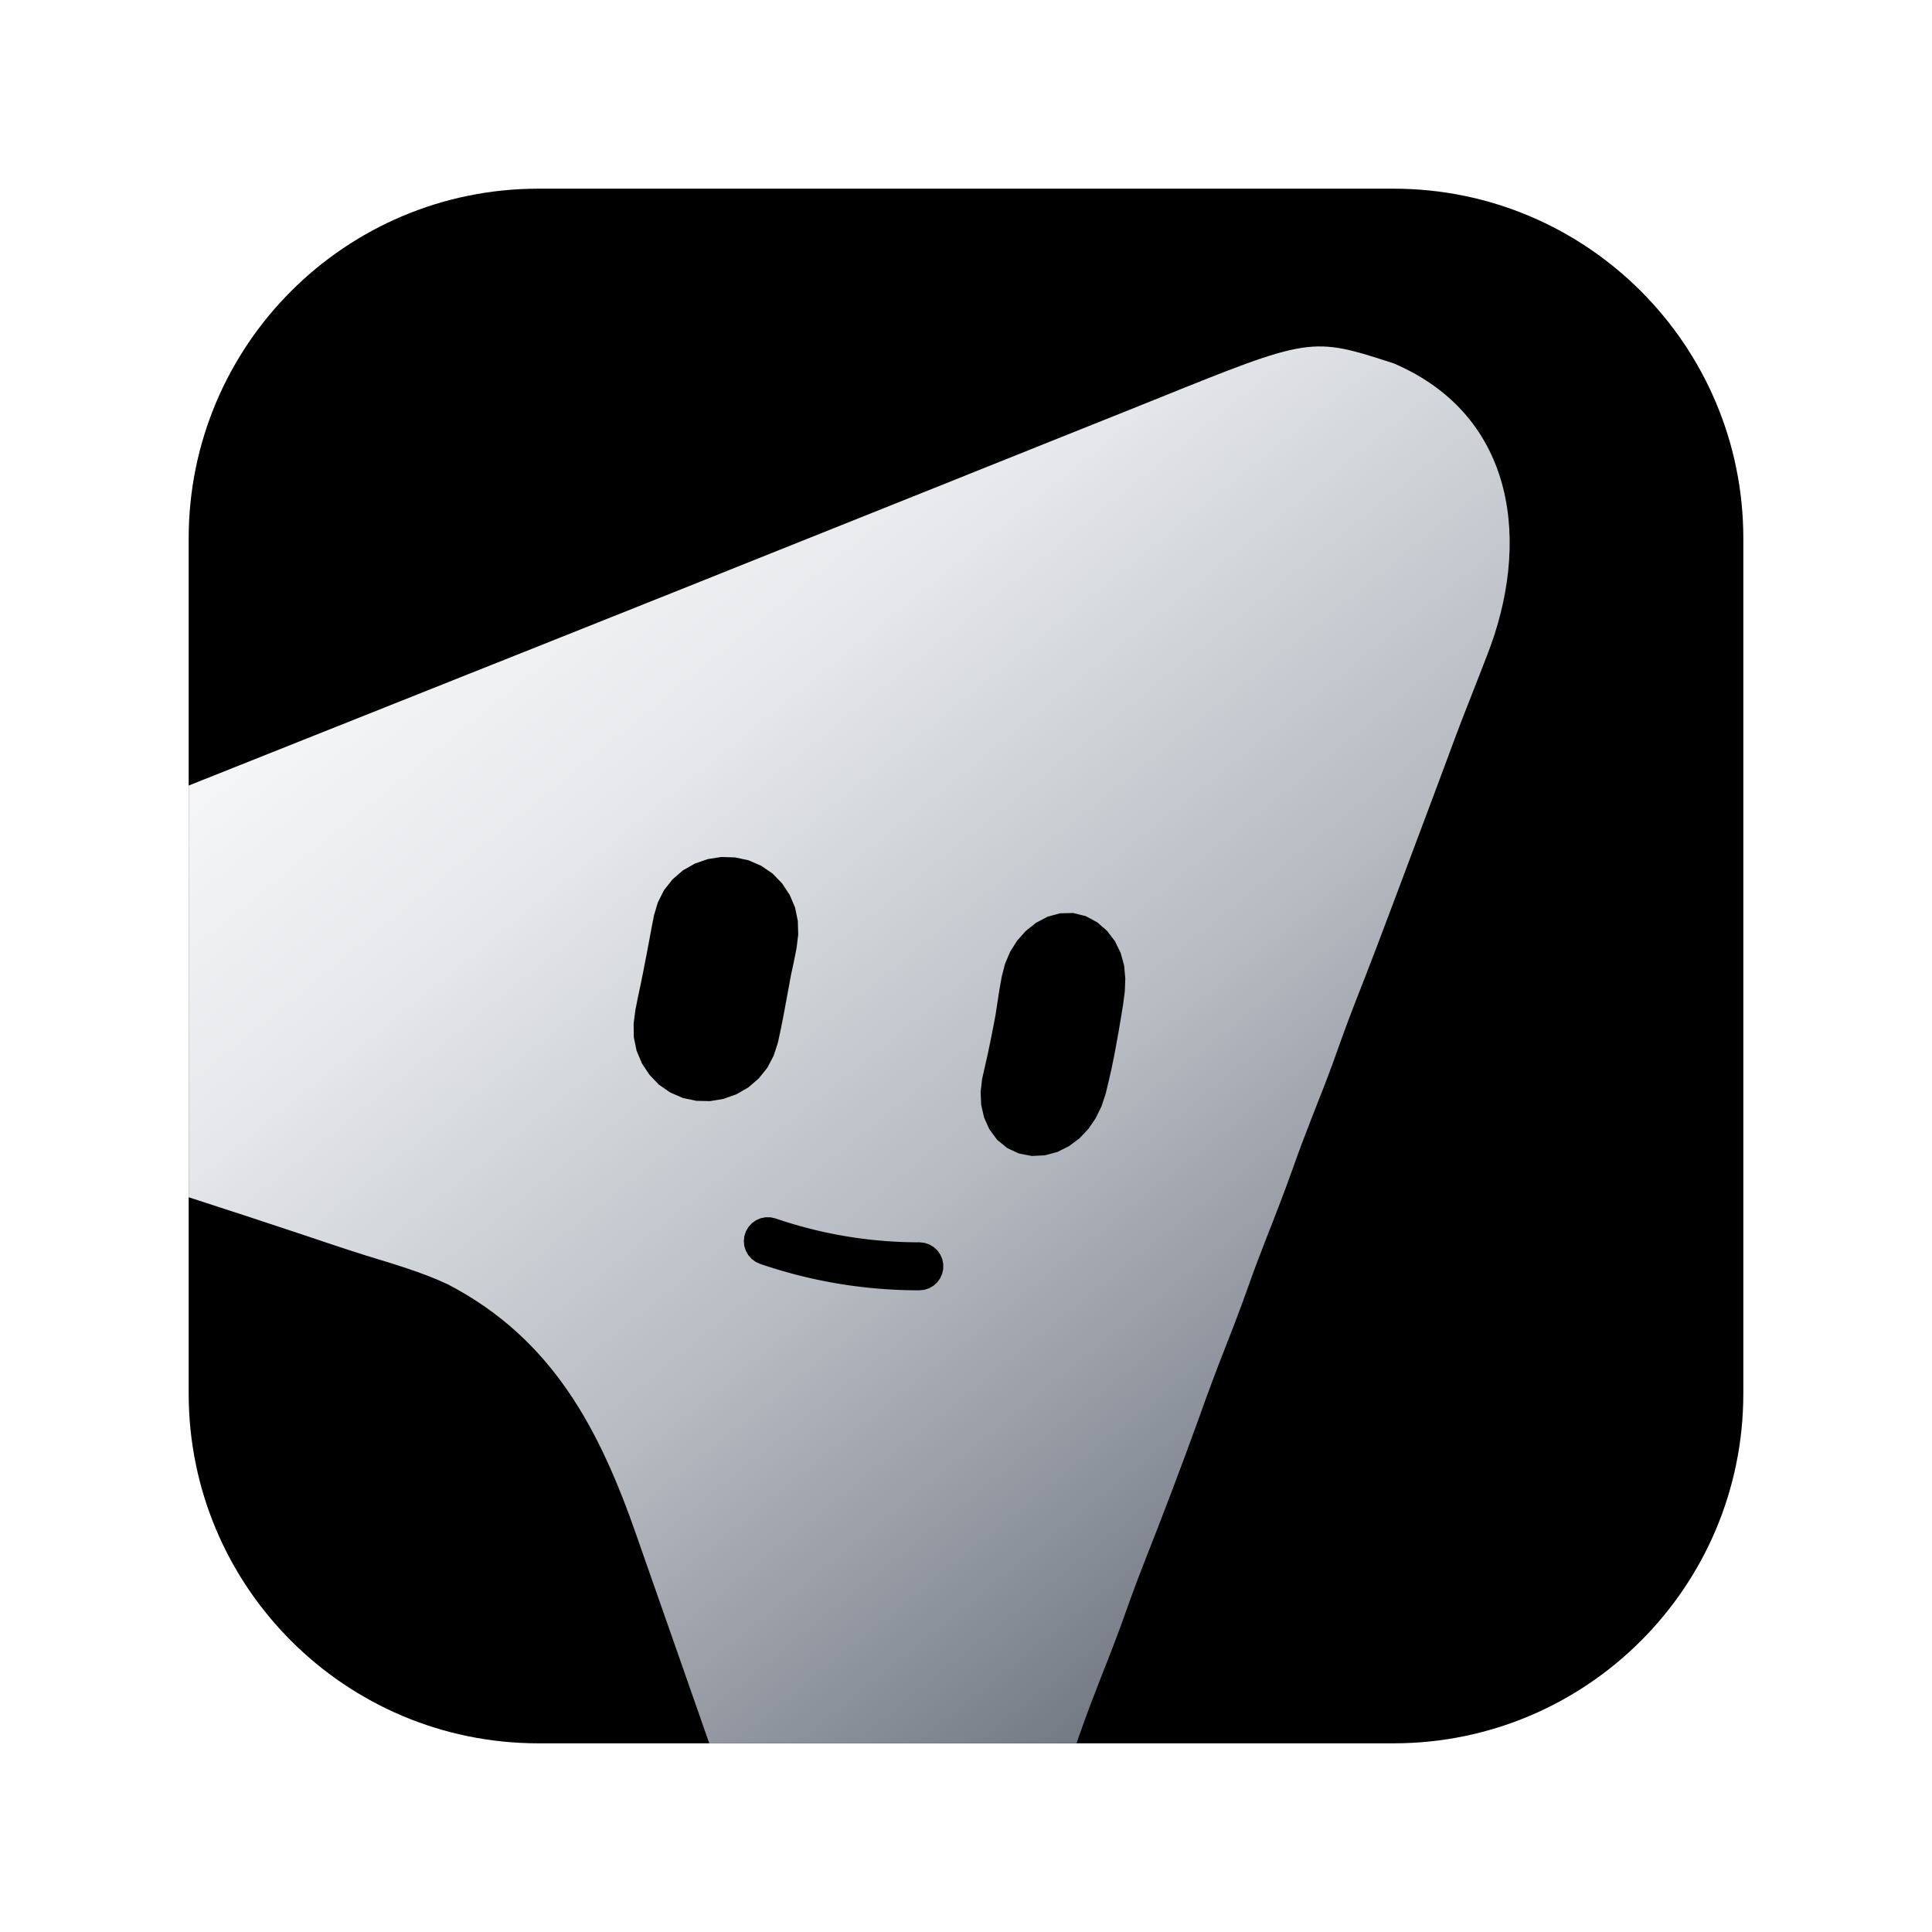
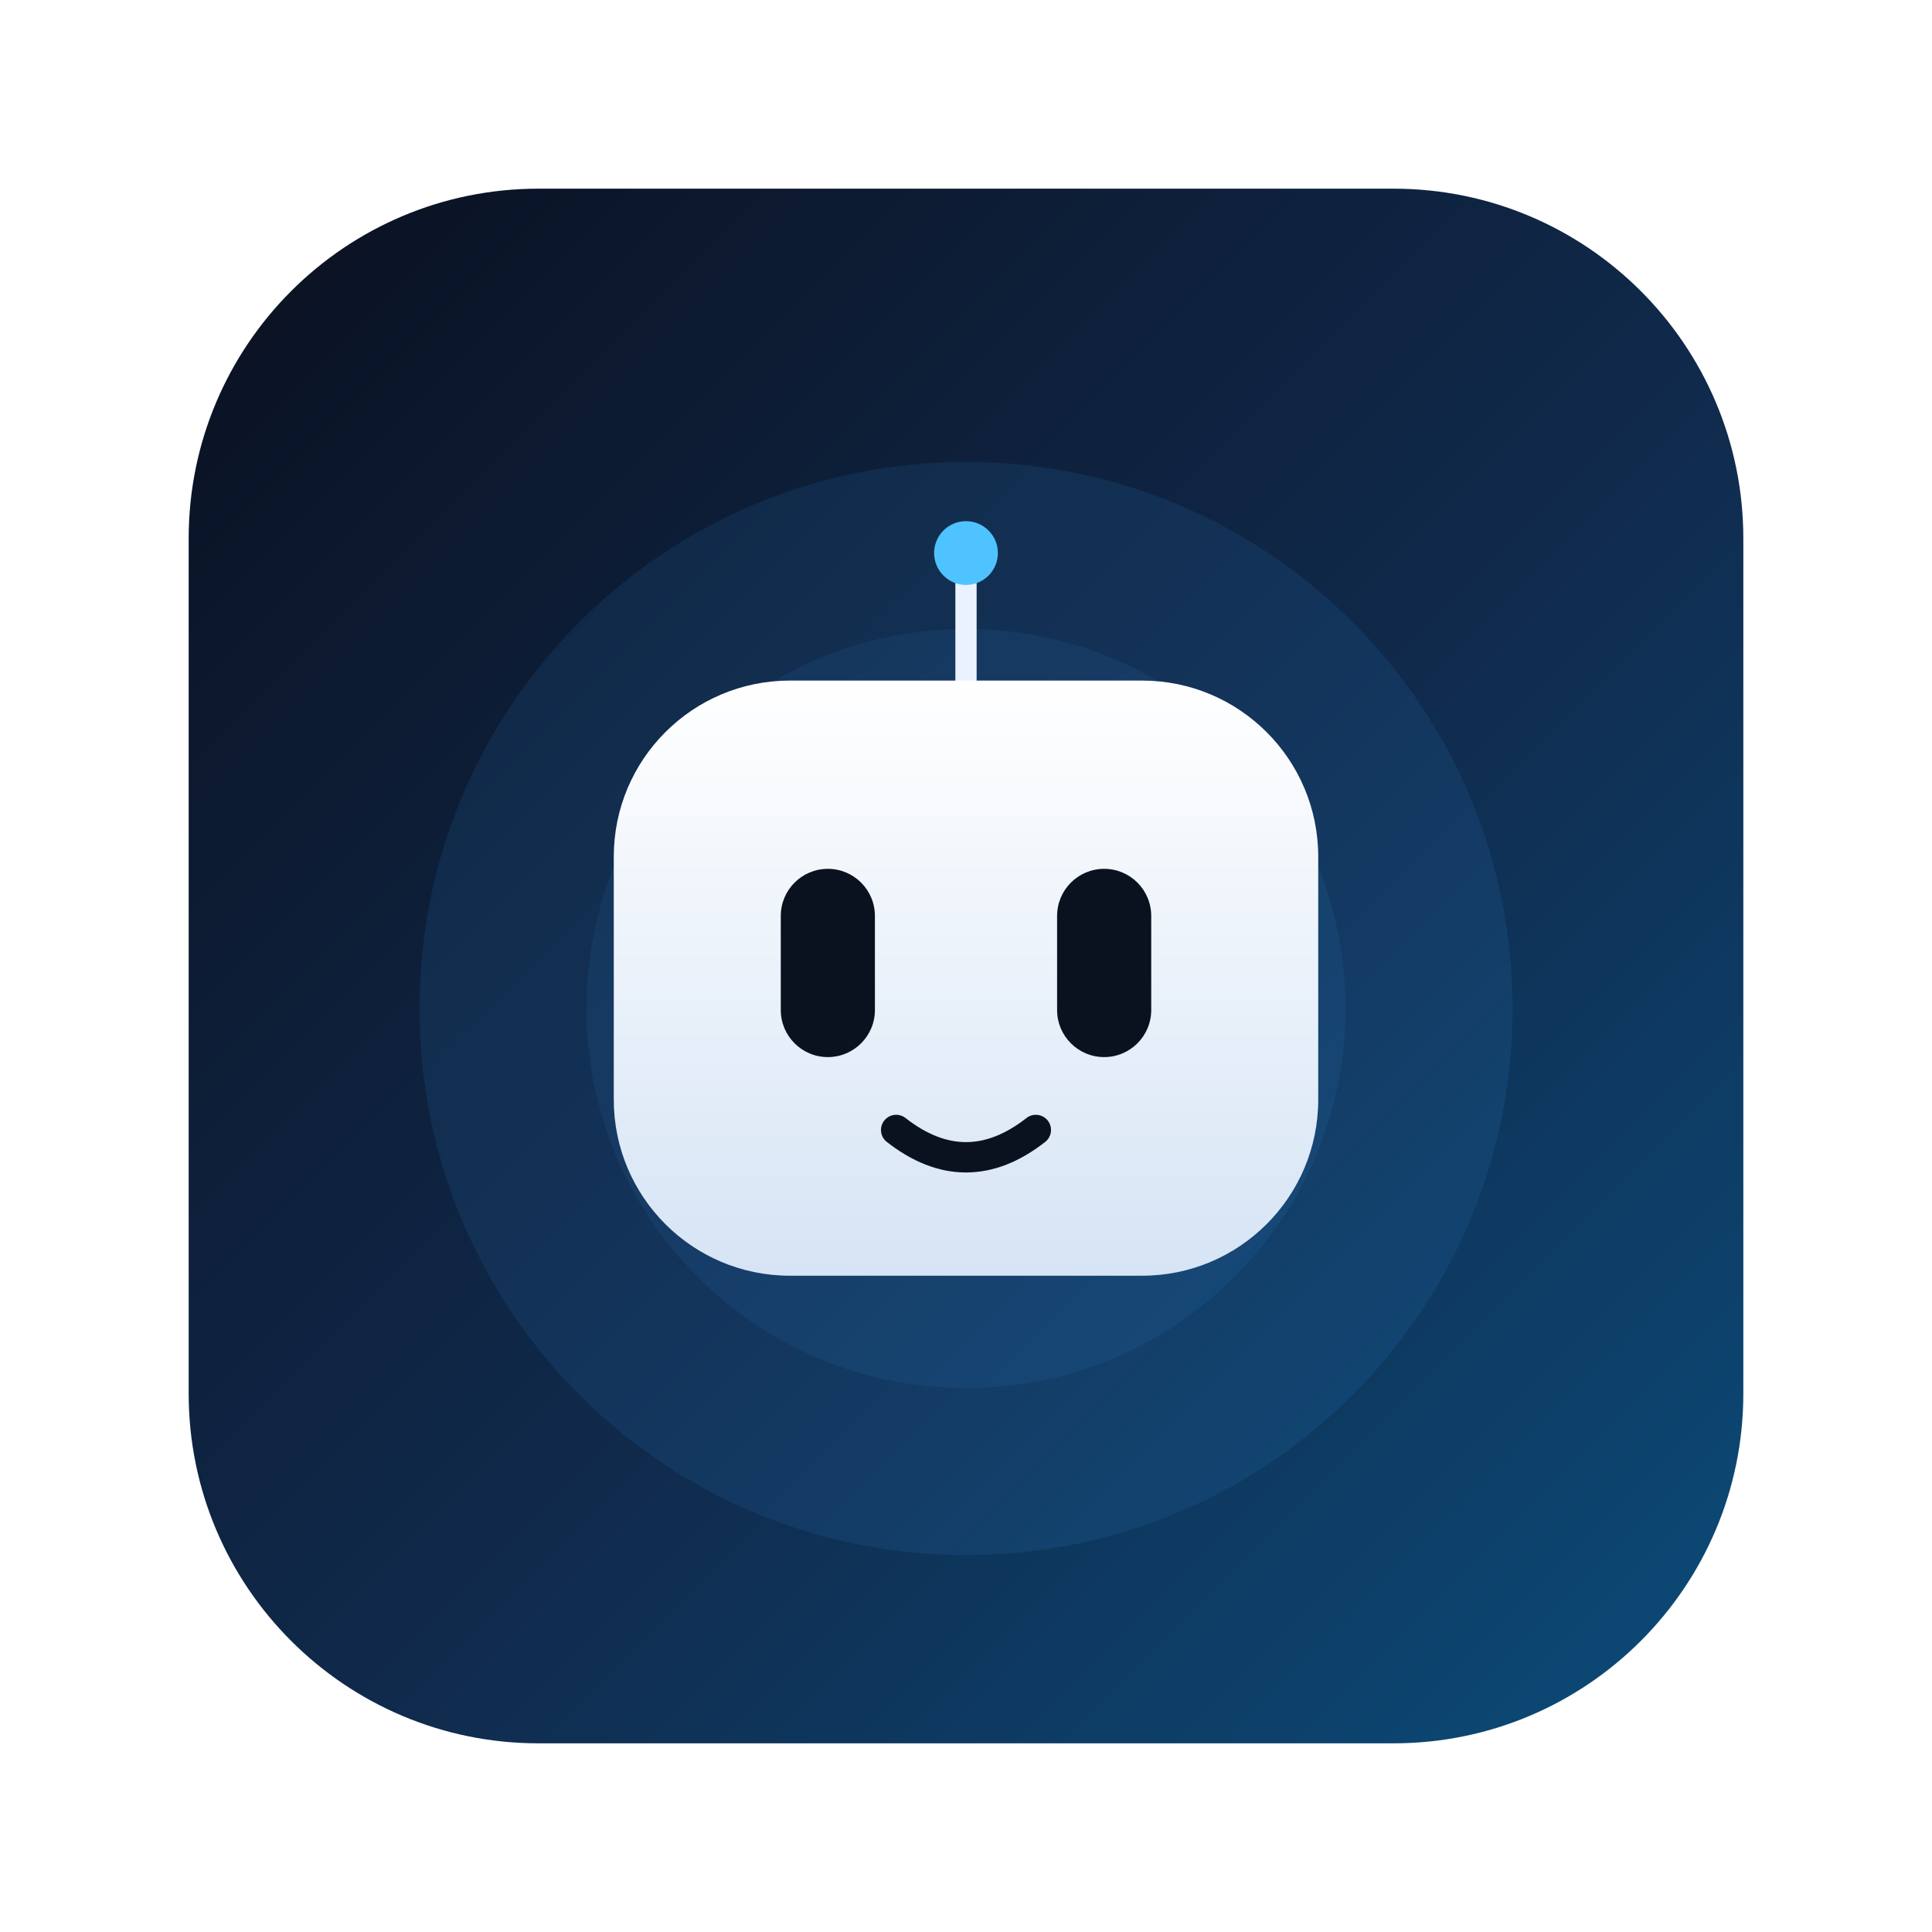
<svg xmlns="http://www.w3.org/2000/svg" viewBox="0 0 1024 1024" role="img" aria-labelledby="title desc">
  <defs>
+     <linearGradient id="bg" x1="0" y1="0" x2="1" y2="1">
+       <stop offset="0" stop-color="#0A1020" />
+       <stop offset="0.55" stop-color="#102A4C" />
+       <stop offset="1" stop-color="#0B4C7A" />
+     </linearGradient>
+     <linearGradient id="face" x1="0" y1="0" x2="0" y2="1">
+       <stop offset="0" stop-color="#FFFFFF" />
+       <stop offset="1" stop-color="#D6E4F5" />
+     </linearGradient>
    <clipPath id="tile">
      <rect width="1024" height="1024" rx="230.4" />
    </clipPath>
-     <linearGradient id="mascot-grey" x1="18%" y1="10%" x2="84%" y2="94%">
-       <stop offset="0" stop-color="#FFFFFF" />
-       <stop offset="0.28" stop-color="#E6E8EB" />
-       <stop offset="0.58" stop-color="#B7BBC2" />
-       <stop offset="0.82" stop-color="#848A94" />
-       <stop offset="1" stop-color="#5B616B" />
-     </linearGradient>
  </defs>
  <g transform="translate(100 100) scale(0.8046875)">
    <g clip-path="url(#tile)">
-       <rect width="1024" height="1024" fill="#000000" />
-       <path fill="url(#mascot-grey)" fill-rule="evenodd" d="M 855.02 307.86 C 853.52 311.72 852.03 315.58 850.54 319.44 C 847.65 326.93 844.71 334.40 841.76 341.87 C 836.84 354.31 832.20 366.84 827.57 379.39 C 821.95 394.57 816.25 409.71 810.56 424.86 C 805.83 437.46 801.11 450.05 796.40 462.65 C 787.38 486.76 778.27 510.81 768.83 534.76 C 763.60 548.10 758.73 561.55 753.95 575.06 C 749.45 587.42 744.60 599.64 739.78 611.88 C 735.43 622.96 731.25 634.06 727.28 645.28 C 721.93 660.40 716.12 675.31 710.24 690.23 C 705.89 701.30 701.71 712.41 697.74 723.63 C 693.08 736.80 688.09 749.80 682.97 762.80 C 676.91 778.19 671.13 793.65 665.60 809.25 C 653.91 841.70 641.59 873.92 628.95 906.00 C 623.71 919.35 618.85 932.79 614.07 946.31 C 609.57 958.67 604.72 970.89 599.90 983.13 C 595.55 994.20 591.37 1005.31 587.40 1016.53 C 553.14 1112.62 553.14 1112.62 516.31 1130.67 C 484.93 1144.17 457.26 1148.81 424.19 1137.67 C 400.29 1127.05 375.46 1112.10 364.88 1086.92 C 364.25 1085.10 363.61 1083.28 362.96 1081.41 C 362.22 1079.31 361.48 1077.21 360.72 1075.05 C 359.54 1071.62 359.54 1071.62 358.33 1068.13 C 357.48 1065.70 356.63 1063.28 355.75 1060.79 C 353.91 1055.53 352.07 1050.26 350.24 1045.00 C 347.33 1036.64 344.40 1028.28 341.47 1019.93 C 333.12 996.17 324.81 972.41 316.52 948.64 C 311.44 934.09 306.34 919.55 301.23 905.02 C 299.29 899.50 297.37 893.99 295.45 888.47 C 270.91 817.76 240.19 757.92 170.76 721.70 C 153.30 713.50 134.62 708.21 116.24 702.53 C 101.98 698.05 87.84 693.23 73.67 688.47 C 50.38 680.71 27.06 673.07 3.70 665.52 C -1.79 663.74 -7.29 661.95 -12.78 660.17 C -23.39 656.72 -34.01 653.33 -44.64 649.96 C -82.46 637.86 -119.55 625.93 -140.31 589.31 C -154.81 554.43 -162.14 524.71 -148.01 488.11 C -134.11 458.09 -112.06 437.84 -81.52 425.66 C -78.53 424.47 -75.54 423.27 -72.47 422.04 C -69.20 420.74 -65.93 419.44 -62.56 418.10 C -59.04 416.70 -55.53 415.30 -52.02 413.89 C -42.38 410.04 -32.74 406.21 -23.10 402.37 C -12.74 398.25 -2.38 394.11 7.98 389.97 C 32.87 380.04 57.78 370.12 82.69 360.20 C 94.40 355.54 106.10 350.87 117.81 346.21 C 121.30 344.82 121.30 344.82 124.87 343.40 C 129.59 341.52 134.31 339.63 139.04 337.75 C 150.99 332.99 162.93 328.23 174.88 323.47 C 177.26 322.52 179.65 321.57 182.10 320.59 C 196.72 314.77 211.34 308.95 225.96 303.13 C 287.71 278.54 349.42 253.88 411.11 229.15 C 439.23 217.88 467.36 206.64 495.49 195.39 C 518.02 186.39 540.53 177.37 563.04 168.32 C 578.42 162.13 593.81 155.98 609.20 149.84 C 618.02 146.33 626.84 142.80 635.64 139.24 C 739.26 97.41 739.26 97.41 793.85 115.12 C 875.04 150.01 884.06 234.58 855.02 307.86 Z M 350.90 440.19 L 359.96 440.49 L 368.77 442.38 L 377.08 445.97 L 384.54 451.07 L 390.86 457.56 L 395.84 465.11 L 399.38 473.41 L 401.23 482.26 L 401.49 491.28 L 400.39 500.26 L 398.62 509.16 L 396.72 518.01 L 395.08 526.90 L 393.43 535.80 L 391.79 544.69 L 390.02 553.59 L 388.12 562.44 L 385.34 571.04 L 381.13 579.05 L 375.48 586.09 L 368.61 591.99 L 360.77 596.50 L 352.25 599.53 L 343.36 601.01 L 334.29 600.80 L 325.44 598.90 L 317.18 595.32 L 309.76 590.18 L 303.48 583.64 L 298.50 576.10 L 295.01 567.75 L 293.19 558.90 L 293.07 549.88 L 294.25 540.90 L 296.02 532.05 L 297.91 523.19 L 299.68 514.30 L 301.41 505.40 L 303.10 496.51 L 304.74 487.62 L 306.47 478.72 L 309.04 470.08 L 313.13 461.99 L 318.74 454.90 L 325.57 449.00 L 333.45 444.53 L 341.97 441.58 Z M 582.49 477.08 L 590.84 479.14 L 598.39 483.19 L 604.88 488.80 L 610.06 495.62 L 613.86 503.34 L 616.13 511.60 L 616.93 520.16 L 616.60 528.76 L 615.50 537.27 L 614.11 545.75 L 612.68 554.22 L 611.16 562.69 L 609.60 571.12 L 607.87 579.55 L 605.97 587.94 L 603.95 596.29 L 601.25 604.42 L 597.46 612.18 L 592.65 619.26 L 586.75 625.50 L 579.88 630.64 L 572.21 634.48 L 563.90 636.71 L 555.35 637.13 L 546.92 635.53 L 539.16 631.91 L 532.50 626.47 L 527.40 619.60 L 523.90 611.80 L 522.00 603.41 L 521.62 594.85 L 522.64 586.30 L 524.53 577.91 L 526.43 569.52 L 528.16 561.13 L 529.84 552.70 L 531.45 544.23 L 532.75 535.75 L 534.06 527.24 L 535.58 518.81 L 537.73 510.50 L 541.10 502.58 L 545.65 495.33 L 551.38 488.92 L 558.09 483.57 L 565.67 479.56 L 573.94 477.29 Z M 376.40 708.21 L 378.08 708.79 L 379.81 709.36 L 381.54 709.92 L 383.28 710.48 L 385.01 711.02 L 386.75 711.56 L 388.49 712.08 L 390.23 712.60 L 391.97 713.10 L 393.72 713.60 L 395.46 714.08 L 397.21 714.56 L 398.96 715.03 L 400.71 715.48 L 402.47 715.93 L 404.22 716.36 L 405.98 716.79 L 407.74 717.20 L 409.50 717.61 L 411.26 718.00 L 413.02 718.39 L 414.79 718.76 L 416.56 719.13 L 418.33 719.48 L 420.10 719.83 L 421.87 720.16 L 423.65 720.49 L 425.42 720.81 L 427.20 721.11 L 428.98 721.41 L 430.76 721.69 L 432.54 721.97 L 434.33 722.23 L 436.11 722.49 L 437.90 722.73 L 439.69 722.97 L 441.48 723.19 L 443.28 723.41 L 445.07 723.61 L 446.87 723.81 L 448.66 723.99 L 450.46 724.17 L 452.26 724.33 L 454.07 724.49 L 455.87 724.63 L 457.68 724.77 L 459.48 724.89 L 461.29 725.01 L 463.10 725.11 L 464.91 725.21 L 466.73 725.29 L 468.54 725.37 L 470.36 725.43 L 472.17 725.49 L 473.99 725.53 L 475.81 725.57 L 477.63 725.59 L 479.46 725.61 L 481.24 725.61 L 481.24 725.61 L 484.53 725.28 L 487.67 724.27 L 490.54 722.62 L 493.00 720.42 L 494.95 717.75 L 496.30 714.73 L 497.00 711.50 L 497.01 708.20 L 496.33 704.96 L 494.99 701.94 L 493.06 699.26 L 490.61 697.04 L 487.75 695.38 L 484.61 694.35 L 481.33 694.00 L 481.33 694.00 L 479.63 694.00 L 477.98 693.98 L 476.33 693.96 L 474.69 693.93 L 473.04 693.89 L 471.40 693.84 L 469.76 693.78 L 468.12 693.71 L 466.48 693.63 L 464.84 693.55 L 463.21 693.45 L 461.58 693.35 L 459.95 693.24 L 458.32 693.11 L 456.69 692.98 L 455.06 692.84 L 453.44 692.69 L 451.82 692.54 L 450.19 692.37 L 448.57 692.19 L 446.96 692.01 L 445.34 691.81 L 443.72 691.61 L 442.11 691.40 L 440.50 691.18 L 438.89 690.95 L 437.28 690.71 L 435.67 690.46 L 434.07 690.20 L 432.46 689.94 L 430.86 689.66 L 429.26 689.38 L 427.66 689.08 L 426.06 688.78 L 424.47 688.47 L 422.87 688.15 L 421.28 687.82 L 419.68 687.48 L 418.09 687.13 L 416.50 686.78 L 414.92 686.41 L 413.33 686.04 L 411.75 685.65 L 410.16 685.26 L 408.58 684.86 L 407.00 684.45 L 405.42 684.03 L 403.84 683.60 L 402.26 683.16 L 400.69 682.71 L 399.11 682.26 L 397.54 681.79 L 395.97 681.32 L 394.40 680.84 L 392.83 680.34 L 391.26 679.84 L 389.70 679.33 L 388.13 678.81 L 386.53 678.27 L 386.53 678.27 L 383.31 677.54 L 380.00 677.50 L 376.76 678.15 L 373.73 679.46 L 371.03 681.37 L 368.79 683.80 L 367.10 686.64 L 366.04 689.77 L 365.66 693.05 L 365.96 696.34 L 366.95 699.49 L 368.56 702.38 L 370.74 704.86 L 373.39 706.83 L 376.40 708.21 Z" />
+       <rect width="1024" height="1024" fill="url(#bg)" />
+       <circle cx="512" cy="540" r="360" fill="#2FA8FF" opacity="0.10" />
+       <circle cx="512" cy="540" r="250" fill="#2FA8FF" opacity="0.08" />
+       <g transform="translate(512 520)">
+         <rect x="-7" y="-268" width="14" height="86" rx="7" fill="#EAF2FF" />
+         <circle cx="0" cy="-280" r="21" fill="#4FC3FF" />
+         <rect x="-232" y="-196" width="464" height="392" rx="116" fill="url(#face)" />
+         <rect x="-122" y="-72" width="62" height="124" rx="31" fill="#0A1220" />
+         <rect x="60" y="-72" width="62" height="124" rx="31" fill="#0A1220" />
+         <path d="M -46 100 Q 0 136 46 100" stroke="#0A1220" stroke-width="20" stroke-linecap="round" fill="none" />
+       </g>
    </g>
  </g>
</svg>
